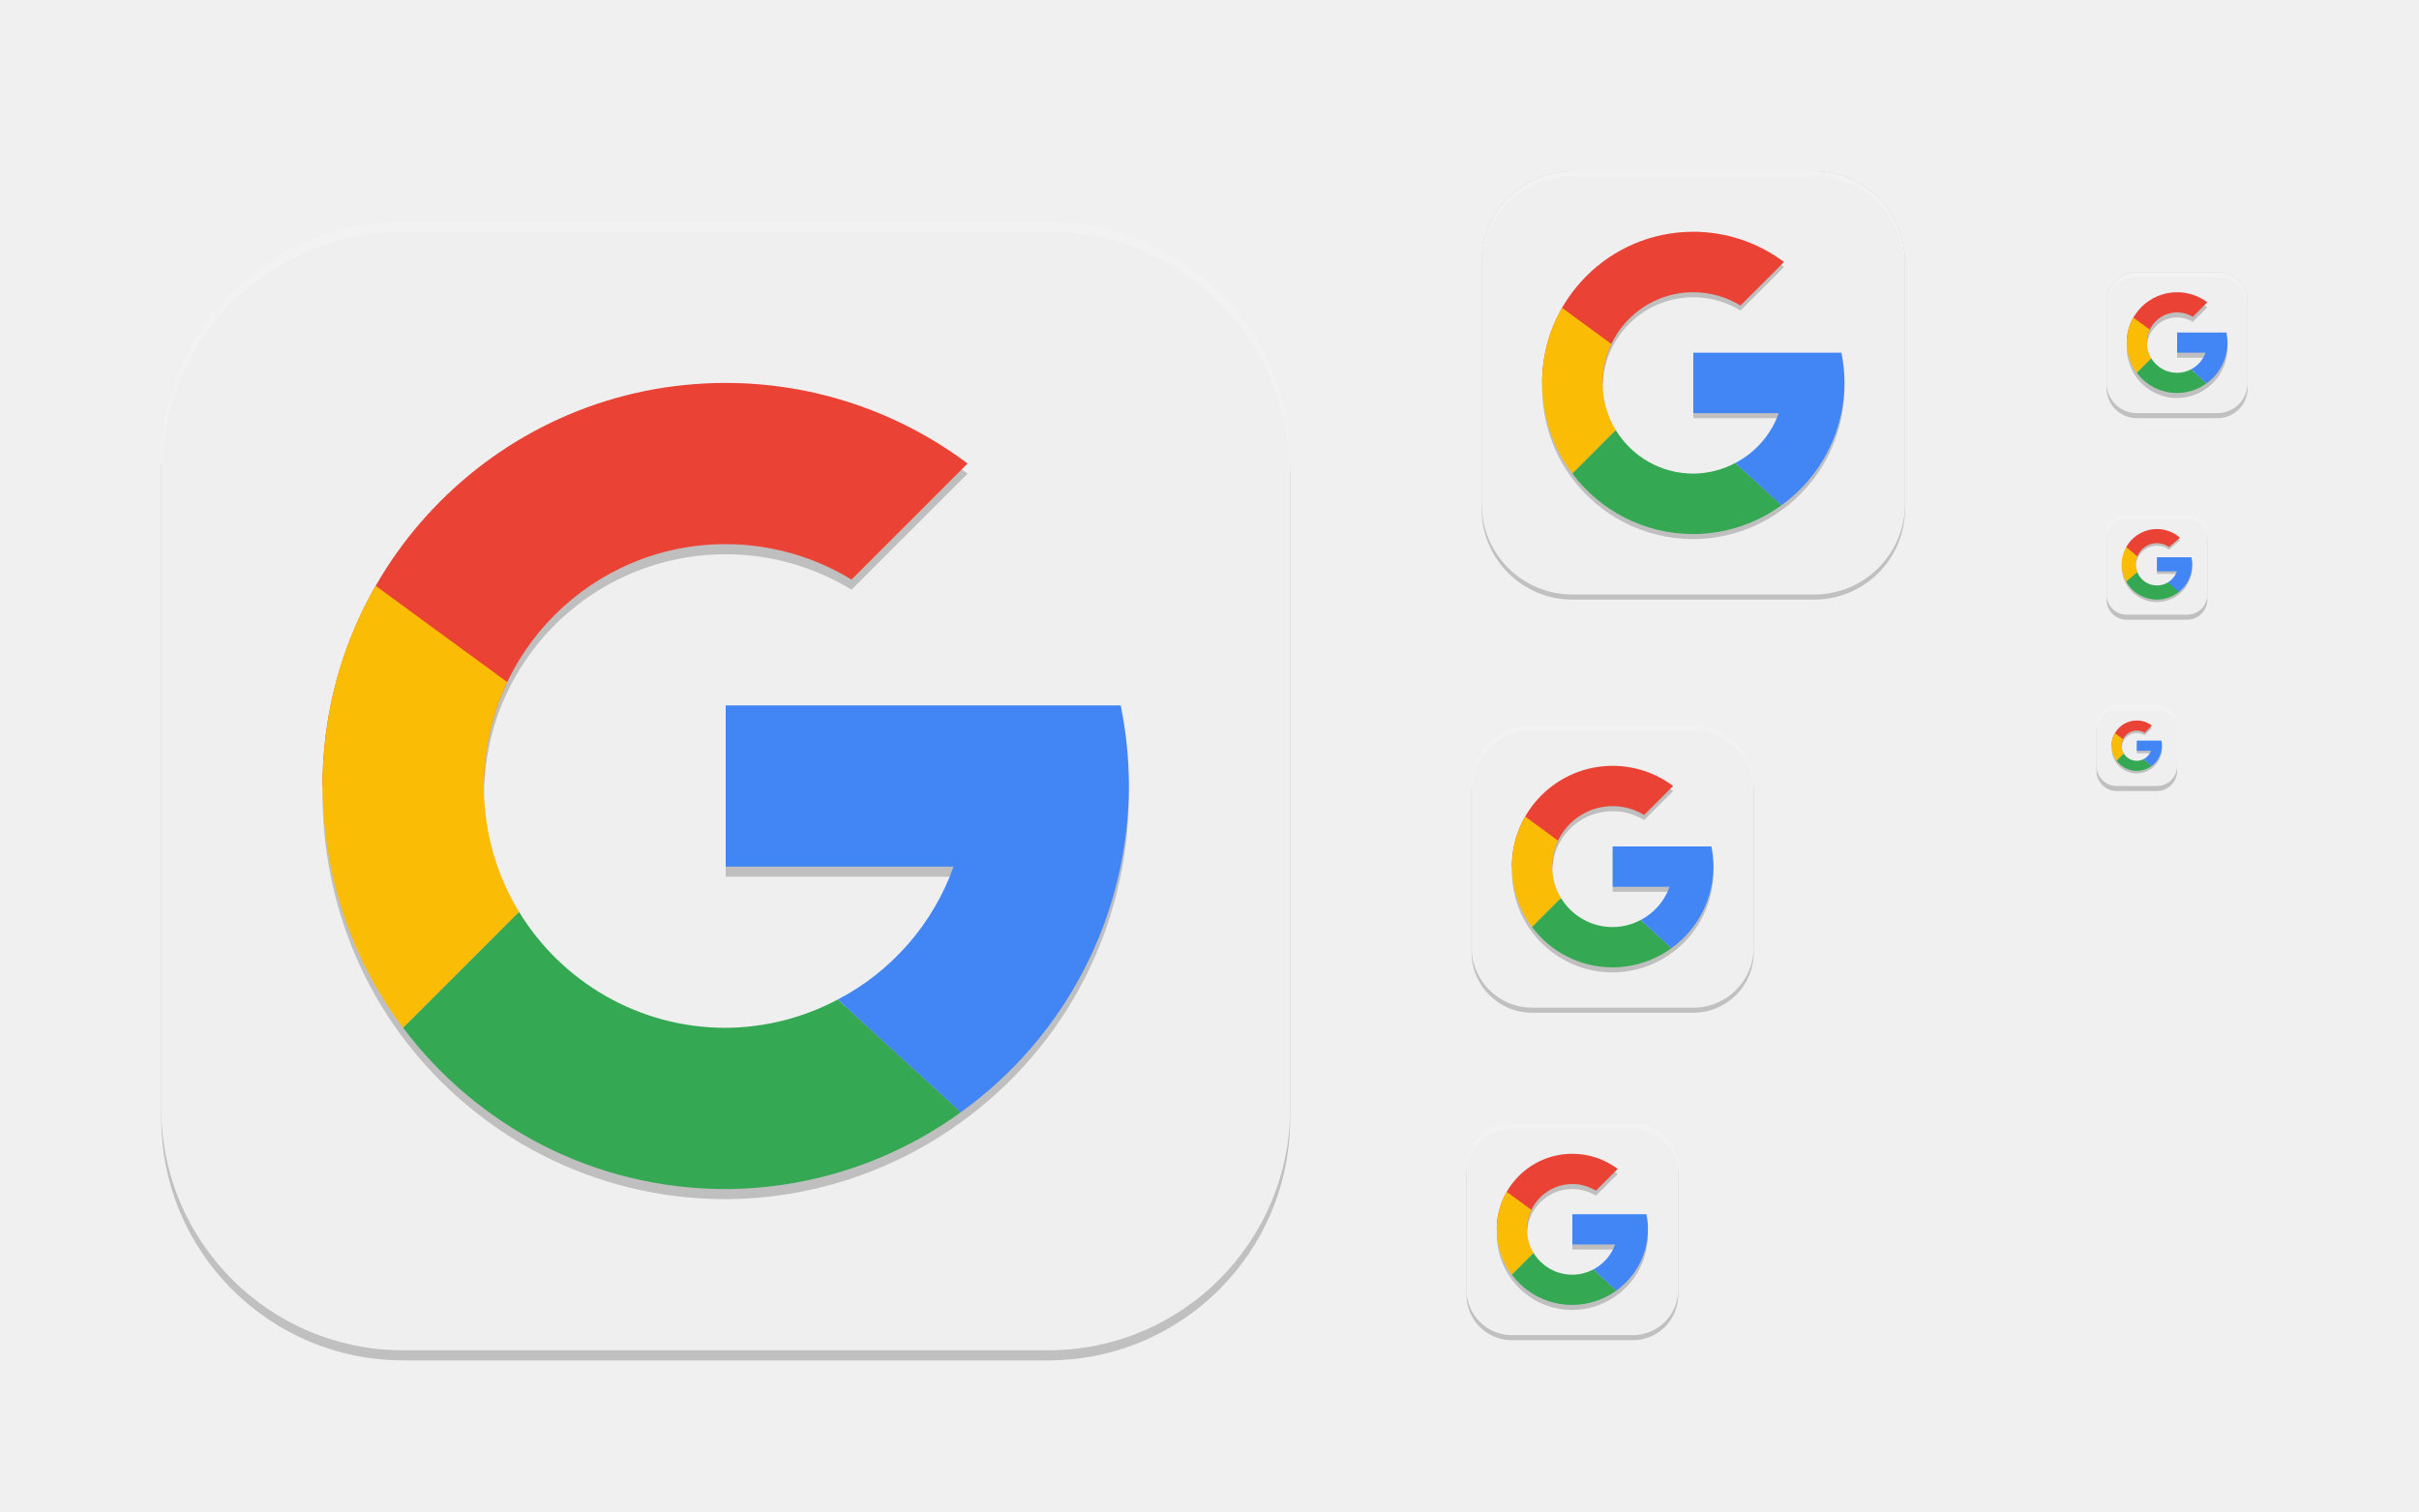
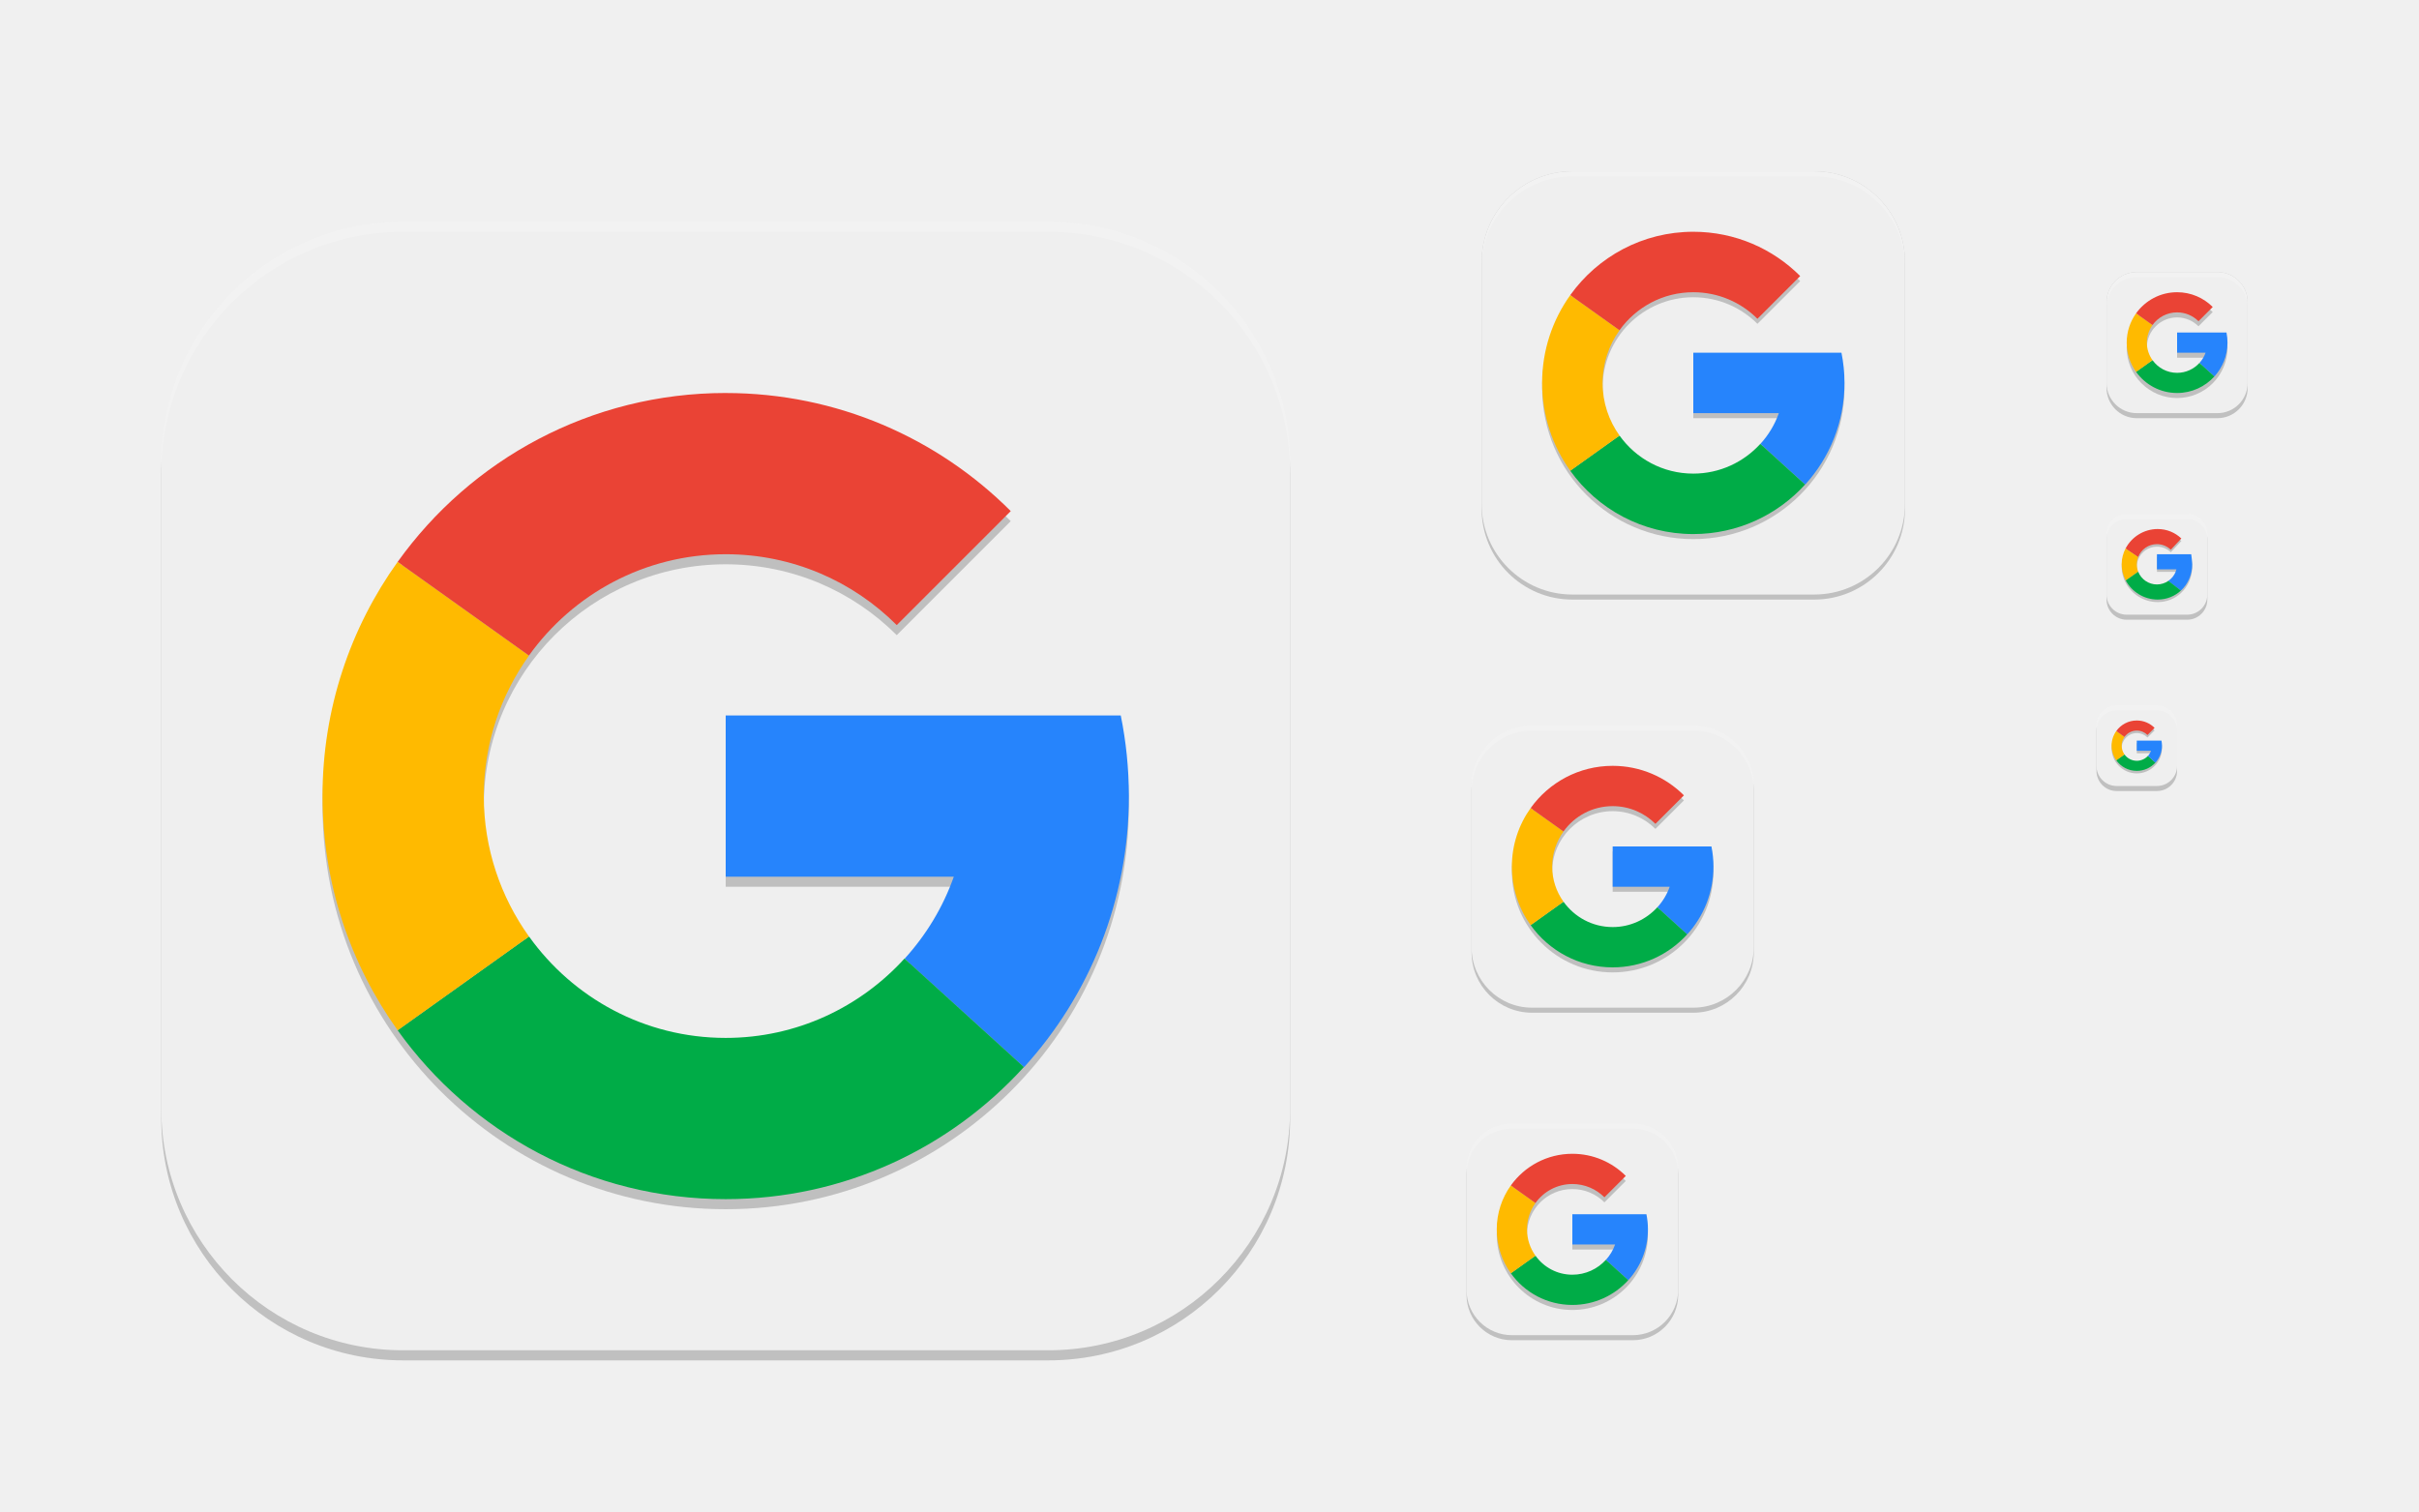
<svg xmlns="http://www.w3.org/2000/svg" width="480" height="300" viewBox="0 0 480 300" version="1.1" id="svg5">
  <defs id="defs2" />
  <g id="Baseplate" style="display:none">
    <text y="19.775" xml:space="preserve" x="15.007" style="font-style:normal;font-variant:normal;font-weight:normal;font-stretch:normal;line-height:0%;font-family:'DejaVu Sans';-inkscape-font-specification:'DejaVu Sans';display:inline;fill:#000000;fill-opacity:1;stroke:none;enable-background:new" id="context">
      <tspan style="font-style:normal;font-variant:normal;font-weight:normal;font-stretch:normal;font-size:18px;line-height:1.25;font-family:'DejaVu Sans';-inkscape-font-specification:'DejaVu Sans'" y="19.775" x="15.007" id="tspan3933">apps</tspan>
    </text>
    <text y="19.775" xml:space="preserve" x="122.488" style="font-style:normal;font-variant:normal;font-weight:bold;font-stretch:normal;line-height:0%;font-family:'DejaVu Sans';-inkscape-font-specification:'DejaVu Sans Bold';text-align:start;writing-mode:lr-tb;text-anchor:start;display:inline;fill:#000000;fill-opacity:1;stroke:none;enable-background:new" id="icon-name">
      <tspan style="font-style:normal;font-variant:normal;font-weight:bold;font-stretch:normal;font-size:18px;line-height:1.25;font-family:'DejaVu Sans';-inkscape-font-specification:'DejaVu Sans Bold'" y="19.775" x="122.488" id="tspan3937">web-google</tspan>
    </text>
    <rect style="fill:#ffffff" id="256x256" width="256" height="256" x="16" y="28" />
    <rect style="fill:#ffffff" id="96x96" width="96" height="96" x="288" y="28" />
    <rect style="fill:#ffffff" id="64x64" width="64" height="64" x="288" y="140" />
    <rect style="fill:#ffffff" id="48x48" width="48" height="48" x="288" y="220" />
    <rect style="fill:#ffffff" id="32x32" width="32" height="32" x="416" y="52" />
    <rect style="fill:#ffffff" id="24x24" width="24" height="24" x="416" y="100" />
    <rect style="fill:#ffffff" id="22x22" width="22" height="22" x="417" y="101" />
    <rect style="fill:#ffffff" id="16x16" width="16" height="16" x="416" y="140" />
  </g>
  <g id="Shadow">
    <rect style="opacity:0.2;fill:#000000" id="rect651" width="224" height="224" x="32" y="46" ry="48" />
    <rect style="opacity:0.2;fill:#000000" id="rect769" width="84" height="85" x="294" y="34" ry="18" />
    <rect style="opacity:0.2;fill:#000000;fill-opacity:1" id="rect1131" width="56" height="56" x="292" y="145" ry="12" />
    <rect style="opacity:0.2;fill:#000000;fill-opacity:1" id="rect1261" width="42" height="42" x="291" y="224" ry="9" />
    <rect style="opacity:0.2;fill:#000000;fill-opacity:1" id="rect1364" width="28" height="29" x="418" y="54" ry="6" />
    <rect style="opacity:0.2;fill:#000000;fill-opacity:1" id="rect1398" width="16" height="16" x="416" y="141" ry="4" />
    <rect style="opacity:0.2;fill:#000000;fill-opacity:1" id="rect1432" width="20" height="20" x="418" y="103" ry="4" />
  </g>
  <g id="Background">
    <rect style="fill:#efefef;fill-opacity:1" id="rect597" width="224" height="224" x="32" y="44" ry="48" />
    <rect style="opacity:1;fill:#efefef;fill-opacity:1" id="rect771" width="84" height="84" x="294" y="34" ry="18" />
    <rect style="opacity:1;fill:#efefef;fill-opacity:1" id="rect1133" width="56" height="56" x="292" y="144" ry="12" />
    <rect style="opacity:1;fill:#efefef;fill-opacity:1" id="rect1263" width="42" height="42" x="291" y="223" ry="9" />
    <rect style="opacity:1;fill:#efefef;fill-opacity:1" id="rect1366" width="28" height="28" x="418" y="54" ry="6" />
    <rect style="opacity:1;fill:#efefef;fill-opacity:1" id="rect1400" width="16" height="16" x="416" y="140" ry="4" />
    <rect style="opacity:1;fill:#efefef;fill-opacity:1" id="rect1434" width="20" height="20" x="418" y="102" ry="4" />
  </g>
  <g id="Symbols" transform="translate(4.72911,-34.00992)">
-     <g id="g877" transform="translate(411.2709,174.0099)">
-       <path id="path6313-9" style="fill:#000000;fill-opacity:1;stroke-width:0.625;stroke-linecap:round;stroke-linejoin:round;opacity:0.2" d="m 8,3.5 c -1.858,0 -3.478,1.014 -4.34,2.518 -0.012,0.02 -0.022,0.04 -0.033,0.061 -0.01,0.018 -0.021,0.036 -0.031,0.055 C 3.562,6.194 3.53,6.254 3.5,6.316 3.493,6.331 3.487,6.345 3.48,6.359 3.45,6.424 3.42,6.489 3.393,6.555 3.361,6.63 3.331,6.705 3.303,6.781 3.247,6.935 3.199,7.092 3.158,7.25 c -0.021,0.08 -0.04,0.161 -0.057,0.242 -0.013,0.065 -0.025,0.131 -0.035,0.197 -0.009,0.053 -0.016,0.106 -0.023,0.16 -0.014,0.107 -0.024,0.215 -0.031,0.324 -0.003,0.054 -0.006,0.108 -0.008,0.162 C 3.002,8.39 3,8.445 3,8.5 c 0.005,1.08 0.349,2.138 1,3 0.912,1.215 2.364,2 4,2 1.048,-0.004 2.068,-0.338 2.916,-0.953 C 12.22,11.611 12.995,10.105 13,8.5 13,8.164 12.966,7.829 12.898,7.5 H 11.453 10.826 8 v 2 h 2.826 c -0.254,0.71 -0.767,1.299 -1.436,1.648 C 8.962,11.376 8.485,11.497 8,11.5 6.916,11.5 5.965,10.924 5.438,10.062 5.15,9.594 5.002,9.05 5,8.5 c 5.556e-4,-0.055 0.002,-0.111 0.006,-0.166 0.003,-0.055 0.007,-0.111 0.014,-0.166 0.006,-0.055 0.014,-0.109 0.023,-0.164 0.009,-0.055 0.019,-0.11 0.031,-0.164 0.012,-0.054 0.026,-0.109 0.041,-0.162 0.014,-0.049 0.029,-0.096 0.045,-0.145 0.003,-0.008 0.005,-0.017 0.008,-0.025 0.011,-0.033 0.025,-0.065 0.037,-0.098 0.009,-0.024 0.019,-0.047 0.029,-0.07 0.018,-0.044 0.036,-0.086 0.057,-0.129 C 5.773,6.199 6.805,5.5 8,5.5 8.551,5.5 9.091,5.653 9.561,5.939 L 11,4.5 C 10.135,3.851 9.082,3.5 8,3.5 Z" />
-       <path id="path6313" style="opacity:1;fill:#ea4335;fill-opacity:1;stroke-width:0.625;stroke-linecap:round;stroke-linejoin:round" d="M 8,3 C 5.239,3 3,5.239 3,8 H 5 C 5,6.343 6.343,5 8,5 8.551,5 9.091,5.153 9.561,5.439 L 11,4 C 10.135,3.351 9.082,3 8,3 Z" />
-       <path id="path6574" style="opacity:1;fill:#fbbc05;fill-opacity:1;stroke-linecap:round;stroke-linejoin:round" d="M 3.66,5.517 C 3.22,6.275 3.004,7.124 3,8 3.005,9.08 3.349,10.138 4,11 L 5.438,9.562 C 5.15,9.094 5.002,8.55 5,8 5.004,7.558 5.098,7.109 5.291,6.712 Z" />
-       <path id="path6697" style="opacity:1;fill:#34a853;fill-opacity:1;stroke-linecap:round;stroke-linejoin:round" d="M 5.438,9.562 4,11 c 0.912,1.215 2.364,2 4,2 1.048,-0.004 2.068,-0.338 2.916,-0.953 L 9.391,10.648 C 8.962,10.876 8.485,10.997 8,11 6.916,11 5.965,10.424 5.438,9.562 Z" />
-       <path id="path6820" style="opacity:1;fill:#4285f4;fill-opacity:1;stroke-linecap:round;stroke-linejoin:round" d="m 8,7 v 2 h 2.826 c -0.254,0.71 -0.767,1.299 -1.436,1.648 l 1.525,1.398 C 12.22,11.111 12.995,9.605 13,8 13,7.664 12.966,7.329 12.898,7 h -1.445 -0.627 z" />
+     <g id="g4783">
+       <path d="m 419.271,177.51 c -2.761,0 -5,2.239 -5,5 0,2.761 2.239,5 5,5 2.761,0 5,-2.239 5,-5 0,-0.342 -0.035,-0.677 -0.101,-1 h -4.899 v 2 h 2.829 c -0.412,1.165 -1.523,2 -2.829,2 -1.657,0 -3,-1.343 -3,-3 0,-1.657 1.343,-3 3,-3 0.828,0 1.578,0.336 2.121,0.879 l 1.414,-1.414 c -0.905,-0.905 -2.154,-1.465 -3.535,-1.465 z" style="opacity:0.2;fill:#000000;fill-opacity:1;stroke-width:0.5" id="path5511" />
+       <path d="m 423.42,139.51 c -2.745,0 -5.188,1.581 -6.377,3.881 l 1.65,1.117 -1.656,-1.117 c -0.485,0.94 -0.766,1.999 -0.766,3.119 0,1.16 0.297,2.251 0.812,3.211 l 2.469,-1.738 c -0.186,-0.469 -0.281,-0.968 -0.281,-1.473 10e-4,-0.489 0.092,-0.973 0.268,-1.43 0.592,-1.547 2.076,-2.569 3.732,-2.57 1.024,0.002 2.008,0.396 2.75,1.102 l 2.092,-2.227 c -1.214,-1.16 -2.857,-1.875 -4.693,-1.875 z m -0.148,5 v 3 h 3.865 c -0.042,0.17 -0.096,0.337 -0.16,0.5 -0.073,0.179 -0.159,0.353 -0.258,0.52 -0.002,0.004 -0.004,0.008 -0.006,0.012 l -0.012,0.016 c -0.097,0.163 -0.205,0.319 -0.324,0.467 -0.122,0.151 -0.255,0.294 -0.398,0.426 -10e-4,0.001 -0.002,0.003 -0.004,0.004 l -0.008,0.006 c -0.135,0.124 -0.279,0.238 -0.43,0.342 -0.003,0.002 -0.005,0.004 -0.008,0.006 -0.665,0.457 -1.452,0.702 -2.258,0.703 -1.639,-6e-4 -3.112,-1.001 -3.717,-2.525 l -2.467,1.736 c 1.204,2.25 3.623,3.789 6.332,3.789 1.796,0 3.402,-0.674 4.611,-1.789 1.383,-1.28 2.24,-3.146 2.24,-5.211 -0.012,-0.654 -0.119,-1.331 -0.199,-2 h -0.816 z" style="opacity:0.2;fill:#000000" id="path2274" />
+       <path id="path2600" style="opacity:0.2;fill:#000000;fill-opacity:1" d="m 427.271,93.01 c -5.523,0 -10,4.477 -10,10 0,5.523 4.477,10 10,10 5.523,0 10,-4.477 10,-10 0,-0.685 -0.07,-1.354 -0.201,-2 h -9.799 v 4 h 5.658 c -0.824,2.33 -3.046,4 -5.658,4 -3.314,0 -6,-2.686 -6,-6 0,-3.314 2.686,-6 6,-6 1.657,0 3.156,0.672 4.242,1.758 l 2.828,-2.828 c -1.81,-1.81 -4.309,-2.93 -7.07,-2.93 z" />
+       <path d="m 307.271,264.01 c -8.284,0 -15,6.716 -15,15 0,8.284 6.716,15 15,15 8.284,0 15,-6.716 15,-15 0,-1.027 -0.105,-2.031 -0.302,-3 h -14.698 v 6 h 8.487 c -1.236,3.495 -4.569,6 -8.487,6 -4.971,0 -9,-4.029 -9,-9 0,-4.971 4.029,-9 9,-9 2.485,0 4.735,1.008 6.363,2.637 l 4.242,-4.242 c -2.714,-2.714 -6.463,-4.395 -10.605,-4.395 z" style="opacity:0.2;fill:#000000;fill-opacity:1;stroke-width:1.5" id="path5057" />
+       <path d="m 315.271,187.01 c -11.046,0 -20,8.954 -20,20 0,11.046 8.954,20 20,20 11.046,0 20,-8.954 20,-20 0,-1.37 -0.14,-2.708 -0.402,-4 h -19.598 v 8 h 11.316 c -1.648,4.66 -6.092,8 -11.316,8 -6.627,0 -12,-5.373 -12,-12 0,-6.627 5.373,-12 12,-12 3.314,0 6.313,1.344 8.484,3.516 l 5.656,-5.656 c -3.619,-3.619 -8.618,-5.859 -14.141,-5.859 z" style="opacity:0.2;fill:#000000;fill-opacity:1;stroke-width:2" id="path4917" />
+       <path d="m 331.271,81.01 c -16.568,0 -30,13.431 -30,30 0,16.568 13.432,30 30,30 16.568,0 30,-13.432 30,-30 0,-2.055 -0.21,-4.061 -0.604,-6 h -29.396 v 12 h 16.975 c -2.472,6.99 -9.138,12 -16.975,12 -9.941,0 -18,-8.059 -18,-18 0,-9.941 8.059,-18 18,-18 4.971,0 9.469,2.016 12.727,5.273 l 8.484,-8.484 c -5.429,-5.429 -12.927,-8.789 -21.211,-8.789 z" style="opacity:0.2;fill:#000000;fill-opacity:1;stroke-width:3" id="path5085" />
+       <path d="m 139.271,114.01 c -44.183,0 -80,35.817 -80,80 0,44.183 35.817,80 80,80 44.183,0 80,-35.817 80,-80 0,-5.479 -0.56,-10.83 -1.609,-16 h -78.391 v 32 h 45.266 c -6.591,18.641 -24.368,32 -45.266,32 -26.51,0 -48,-21.49 -48,-48 0,-26.51 21.49,-48 48,-48 13.255,0 25.251,5.376 33.938,14.062 l 22.625,-22.625 C 181.356,122.97 161.362,114.01 139.271,114.01 Z" style="opacity:0.2;fill:#000000;fill-opacity:1;stroke-width:8" id="path5365" />
    </g>
-     <g id="g342">
-       <path id="path24487-2" style="opacity:0.2;fill:#000000;fill-opacity:1;stroke-width:0.7;stroke-linejoin:round" d="m 423.271,139.51 c -2.525,0.007 -4.849,1.374 -6.084,3.576 l 0.002,0.004 -0.006,-0.004 c -0.593,1.044 -0.907,2.223 -0.912,3.424 10e-4,1.203 0.313,2.384 0.904,3.432 l -0.002,0.002 c 1.24,2.203 3.57,3.565 6.098,3.566 1.588,-8.4e-4 3.129,-0.541 4.369,-1.533 h 0.004 c 1.661,-1.328 2.627,-3.34 2.627,-5.467 -2.5e-4,-0.47 -0.048,-0.94 -0.143,-1.4 h -0.67 -2.238 -3.949 v 2.801 h 3.959 c -0.32,0.903 -0.944,1.684 -1.789,2.193 -0.655,0.396 -1.405,0.607 -2.17,0.607 -1.656,-8.2e-4 -3.15,-0.975 -3.826,-2.475 -0.053,-0.209 -0.371,-1.274 -0.373,-1.727 0.005,-0.533 0.11,-1.061 0.312,-1.555 l -0.004,-0.002 c 2.2e-4,-5.5e-4 -2.3e-4,-0.001 0,-0.002 0.636,-1.592 2.176,-2.637 3.891,-2.641 0.859,0.006 1.697,0.275 2.398,0.771 l 2.182,-1.846 c -1.269,-1.107 -2.896,-1.721 -4.58,-1.727 z" />
-       <path id="path24487" style="fill:#ea4335;fill-opacity:1;stroke-width:0.7;stroke-linejoin:round" d="m 423.271,139.01 c -2.525,0.007 -4.85,1.374 -6.085,3.577 l 0.649,1.738 1.545,0.128 c 0.636,-1.593 2.176,-2.639 3.891,-2.643 0.859,0.006 1.696,0.275 2.398,0.771 l 2.181,-1.846 c -1.269,-1.107 -2.895,-1.72 -4.579,-1.725 z" />
-       <path id="rect25425" style="fill:#fbbc05;fill-opacity:1;stroke-width:0.7;stroke-linejoin:round" d="m 417.183,142.585 c -0.593,1.044 -0.907,2.224 -0.912,3.425 10e-4,1.203 0.313,2.384 0.904,3.432 l 1.58,-0.226 0.62,-1.643 c 0.29,0.819 -0.301,-0.948 -0.304,-1.563 0.005,-0.533 0.111,-1.061 0.313,-1.554 z" />
-       <path id="rect35766" style="fill:#4285f4;fill-opacity:1;stroke-width:0.7;stroke-linejoin:round" d="m 423.271,144.61 v 2.8 h 3.958 c -0.32,0.903 -0.943,1.685 -1.788,2.194 l 0.277,1.74 1.926,0.132 c 1.661,-1.328 2.628,-3.339 2.628,-5.466 -2.5e-4,-0.47 -0.048,-0.939 -0.142,-1.4 h -0.67 -2.239 z" />
-       <path id="rect24779-7" style="fill:#34a853;fill-opacity:1;stroke-width:0.7;stroke-linejoin:round" d="m 419.374,147.573 -2.201,1.87 c 1.24,2.203 3.57,3.566 6.098,3.567 1.589,-8.4e-4 3.13,-0.542 4.371,-1.535 l -2.201,-1.87 c -0.655,0.396 -1.405,0.605 -2.17,0.606 -1.716,-8.4e-4 -3.258,-1.045 -3.896,-2.637 z" />
-     </g>
-     <g id="g530" transform="translate(-10.32591,-1.416872)">
-       <path d="m 437.597,94.427 c -3.815,0 -7.13,2.137 -8.816,5.278 -0.459,0.845 -0.782,1.743 -0.973,2.674 -0.006,0.027 -0.011,0.055 -0.017,0.082 -0.005,0.024 -0.009,0.048 -0.014,0.072 -0.107,0.56 -0.168,1.136 -0.178,1.725 -10e-4,0.056 -0.002,0.112 -0.002,0.168 0.01,2.159 0.699,4.277 2,6 1.824,2.43 4.728,4 8,4 2.096,-0.009 4.136,-0.675 5.832,-1.906 2.608,-1.872 4.158,-4.883 4.168,-8.094 -3.8e-4,-0.672 -0.068,-1.342 -0.203,-2 h -2.891 -1.254 -5.652 v 4 h 5.652 c -0.508,1.421 -1.534,2.598 -2.871,3.297 -0.857,0.456 -1.811,0.697 -2.781,0.703 -2.168,0 -4.071,-1.151 -5.125,-2.875 -0.575,-0.937 -0.87,-2.026 -0.875,-3.125 0.008,-0.773 0.153,-1.557 0.447,-2.274 0.042,-0.102 0.087,-0.203 0.135,-0.303 l -10e-4,-5e-4 c 0.964,-2.024 3.028,-3.422 5.419,-3.422 1.101,10e-4 2.181,0.305 3.121,0.879 l 2.879,-2.879 c -1.731,-1.298 -3.836,-2 -6,-2 z" style="opacity:0.2;fill:#000000;fill-opacity:1;stroke-width:0.312;stroke-linecap:round;stroke-linejoin:round" id="path1386" />
-       <path id="path6313-3" style="fill:#ea4335;fill-opacity:1;stroke-width:1.25;stroke-linecap:round;stroke-linejoin:round" d="m 437.597,93.427 c -5.523,0 -10,4.477 -10,10 h 4 c 0,-3.314 2.686,-6 6,-6 1.101,9.75e-4 2.181,0.305 3.121,0.879 l 2.879,-2.879 c -1.731,-1.298 -3.836,-2 -6,-2 z" />
-       <path id="path6574-6" style="fill:#fbbc05;fill-opacity:1;stroke-width:2;stroke-linecap:round;stroke-linejoin:round" d="m 428.916,98.462 c -0.881,1.514 -1.312,3.214 -1.32,4.965 0.01,2.159 0.699,4.277 2,6 l 2.875,-2.875 c -0.575,-0.937 -0.87,-2.026 -0.875,-3.125 0.009,-0.884 0.197,-1.781 0.582,-2.577 z" />
-       <path id="path6697-7" style="fill:#34a853;fill-opacity:1;stroke-width:2;stroke-linecap:round;stroke-linejoin:round" d="m 432.472,106.552 -2.875,2.875 c 1.824,2.43 4.728,4 8,4 2.096,-0.009 4.136,-0.675 5.832,-1.906 l -3.051,-2.797 c -0.857,0.456 -1.811,0.697 -2.781,0.703 -2.168,0 -4.071,-1.151 -5.125,-2.875 z" />
-       <path id="path6820-5" style="fill:#4285f4;fill-opacity:1;stroke-width:2;stroke-linecap:round;stroke-linejoin:round" d="m 437.597,101.427 v 4 h 5.652 c -0.508,1.421 -1.534,2.598 -2.871,3.297 l 3.051,2.797 c 2.608,-1.872 4.158,-4.883 4.168,-8.094 -3.5e-4,-0.672 -0.068,-1.342 -0.203,-2 h -2.891 -1.254 z" />
-     </g>
-     <g id="g1628">
-       <path id="path6313-7-2" style="fill:#000000;fill-opacity:1;stroke-width:1.875;stroke-linecap:round;stroke-linejoin:round;opacity:0.2" d="m 307.271,264.01 c -5.573,0 -10.433,3.041 -13.02,7.553 -0.015,0.027 -0.03,0.053 -0.045,0.08 -0.053,0.094 -0.107,0.188 -0.158,0.283 -0.104,0.192 -0.204,0.385 -0.299,0.58 -0.527,1.084 -0.91,2.223 -1.154,3.395 -0.01,0.05 -0.021,0.099 -0.031,0.148 -0.037,0.187 -0.072,0.374 -0.102,0.562 -0.019,0.118 -0.033,0.237 -0.049,0.355 -0.01,0.074 -0.02,0.148 -0.029,0.223 -0.014,0.117 -0.028,0.234 -0.039,0.352 -0.005,0.049 -0.007,0.099 -0.012,0.148 -0.012,0.141 -0.025,0.282 -0.033,0.424 -0.006,0.095 -0.01,0.19 -0.014,0.285 -0.009,0.203 -0.015,0.407 -0.016,0.611 0.015,3.239 1.048,6.415 3,9 2.737,3.644 7.092,6 12,6 3.144,-0.013 6.204,-1.013 8.748,-2.859 3.912,-2.809 6.238,-7.325 6.252,-12.141 -5.4e-4,-1.008 -0.103,-2.013 -0.305,-3 h -4.336 -1.881 -8.479 v 6 h 8.479 c -0.763,2.131 -2.3,3.897 -4.307,4.945 -1.285,0.684 -2.716,1.046 -4.172,1.055 -3.253,0 -6.106,-1.727 -7.688,-4.312 -0.863,-1.405 -1.305,-3.038 -1.312,-4.688 0.008,-0.829 0.121,-1.665 0.346,-2.467 0.04,-0.141 0.084,-0.283 0.131,-0.422 0.011,-0.034 0.023,-0.068 0.035,-0.102 0.042,-0.119 0.086,-0.237 0.133,-0.354 0.012,-0.029 0.021,-0.059 0.033,-0.088 0.061,-0.147 0.126,-0.291 0.195,-0.434 l -0.002,-0.002 c 1.446,-3.035 4.543,-5.133 8.129,-5.133 1.652,10e-4 3.272,0.458 4.682,1.318 l 4.318,-4.318 c -2.596,-1.947 -5.754,-3 -9,-3 z" />
-       <path id="path6313-7" style="fill:#ea4335;fill-opacity:1;stroke-width:1.875;stroke-linecap:round;stroke-linejoin:round" d="m 307.271,263.01 c -8.284,0 -15,6.716 -15,15 h 6 c 0,-4.971 4.029,-9 9,-9 1.652,10e-4 3.272,0.458 4.682,1.318 l 4.318,-4.318 c -2.596,-1.947 -5.754,-3 -9,-3 z" />
-       <path id="path6574-9" style="fill:#fbbc05;fill-opacity:1;stroke-width:3;stroke-linecap:round;stroke-linejoin:round" d="m 294.25,270.562 c -1.321,2.271 -1.968,4.82 -1.98,7.448 0.015,3.239 1.048,6.415 3,9 l 4.312,-4.312 c -0.863,-1.405 -1.305,-3.038 -1.312,-4.688 0.013,-1.326 0.295,-2.672 0.872,-3.865 z" />
-       <path id="path6697-2" style="fill:#34a853;fill-opacity:1;stroke-width:3;stroke-linecap:round;stroke-linejoin:round" d="m 299.583,282.697 -4.312,4.312 c 2.737,3.644 7.092,6 12,6 3.144,-0.013 6.204,-1.013 8.748,-2.859 l -4.576,-4.195 c -1.285,0.684 -2.716,1.046 -4.172,1.055 -3.253,0 -6.106,-1.727 -7.688,-4.312 z" />
-       <path id="path6820-0" style="fill:#4285f4;fill-opacity:1;stroke-width:3;stroke-linecap:round;stroke-linejoin:round" d="m 307.271,275.01 v 6 h 8.479 c -0.763,2.131 -2.3,3.897 -4.307,4.945 l 4.576,4.195 c 3.912,-2.809 6.238,-7.325 6.252,-12.141 -5.4e-4,-1.008 -0.103,-2.013 -0.305,-3 h -4.336 -1.881 z" />
-     </g>
-     <g id="g591">
-       <path d="m 315.271,187.01 c -7.63,0 -14.261,4.273 -17.633,10.556 -0.918,1.689 -1.564,3.487 -1.947,5.348 -0.011,0.055 -0.022,0.11 -0.033,0.165 -0.01,0.048 -0.019,0.096 -0.028,0.145 -0.215,1.12 -0.336,2.272 -0.355,3.45 -0.002,0.112 -0.003,0.225 -0.004,0.337 0.02,4.319 1.398,8.554 4,12 3.649,4.859 9.456,8 16,8 4.191,-0.018 8.272,-1.351 11.664,-3.812 5.216,-3.745 8.317,-9.766 8.336,-16.188 -7.5e-4,-1.344 -0.137,-2.684 -0.406,-4 h -5.781 -2.508 -11.305 v 8 h 11.305 c -1.017,2.842 -3.067,5.196 -5.742,6.594 -1.713,0.912 -3.622,1.394 -5.562,1.406 -4.337,0 -8.142,-2.303 -10.25,-5.75 -1.15,-1.874 -1.74,-4.051 -1.75,-6.25 0.016,-1.547 0.305,-3.114 0.893,-4.548 0.084,-0.205 0.174,-0.407 0.27,-0.606 l -0.002,-0.001 c 1.929,-4.047 6.057,-6.845 10.839,-6.845 2.203,0.002 4.362,0.61 6.242,1.758 l 5.758,-5.758 c -3.462,-2.596 -7.673,-4 -12,-4 z" style="opacity:0.2;fill:#000000;fill-opacity:1;stroke-width:0.625;stroke-linecap:round;stroke-linejoin:round" id="path1358" />
-       <path id="path6313-3-5" style="fill:#ea4335;fill-opacity:1;stroke-width:2.5;stroke-linecap:round;stroke-linejoin:round" d="m 315.271,186.01 c -11.046,0 -20,8.954 -20,20 h 8 c 0,-6.627 5.373,-12 12,-12 2.203,0.002 4.362,0.61 6.242,1.758 l 5.758,-5.758 c -3.462,-2.596 -7.673,-4 -12,-4 z" />
-       <path id="path6574-6-6" style="fill:#fbbc05;fill-opacity:1;stroke-width:4;stroke-linecap:round;stroke-linejoin:round" d="m 297.91,196.08 c -1.761,3.028 -2.624,6.427 -2.639,9.93 0.02,4.319 1.398,8.554 4,12 l 5.75,-5.75 c -1.15,-1.874 -1.74,-4.051 -1.75,-6.25 0.018,-1.768 0.394,-3.562 1.163,-5.154 z" />
-       <path id="path6697-7-2" style="fill:#34a853;fill-opacity:1;stroke-width:4;stroke-linecap:round;stroke-linejoin:round" d="m 305.021,212.26 -5.75,5.75 c 3.649,4.859 9.456,8 16,8 4.191,-0.018 8.272,-1.351 11.664,-3.812 l -6.102,-5.594 c -1.713,0.912 -3.622,1.394 -5.562,1.406 -4.337,0 -8.142,-2.303 -10.25,-5.75 z" />
-       <path id="path6820-5-9" style="fill:#4285f4;fill-opacity:1;stroke-width:4;stroke-linecap:round;stroke-linejoin:round" d="m 315.271,202.01 v 8 h 11.305 c -1.017,2.842 -3.067,5.196 -5.742,6.594 l 6.102,5.594 c 5.216,-3.745 8.317,-9.766 8.336,-16.188 -7e-4,-1.344 -0.137,-2.684 -0.406,-4 h -5.781 -2.508 z" />
-     </g>
-     <g id="g1628-7" transform="matrix(1.999995,0,0,1.999995,-283.2695,-446.0087)">
-       <path id="path6313-7-2-3" style="opacity:0.2;fill:#000000;fill-opacity:1;stroke-width:1.875;stroke-linecap:round;stroke-linejoin:round" d="m 307.271,263.51 c -5.573,0 -10.433,3.041 -13.02,7.553 -0.015,0.027 -0.03,0.053 -0.045,0.08 -0.053,0.094 -0.107,0.188 -0.158,0.283 -0.104,0.192 -0.204,0.385 -0.299,0.58 -0.527,1.084 -0.91,2.223 -1.154,3.395 -0.01,0.05 -0.021,0.099 -0.031,0.148 -0.037,0.187 -0.072,0.374 -0.102,0.562 -0.019,0.118 -0.033,0.237 -0.049,0.355 -0.01,0.074 -0.02,0.148 -0.029,0.223 -0.014,0.117 -0.028,0.234 -0.039,0.352 -0.005,0.049 -0.007,0.099 -0.012,0.148 -0.012,0.141 -0.025,0.282 -0.033,0.424 -0.006,0.095 -0.01,0.19 -0.014,0.285 -0.009,0.203 -0.015,0.407 -0.016,0.611 0.015,3.239 1.048,6.415 3,9 2.737,3.644 7.092,6 12,6 3.144,-0.013 6.204,-1.013 8.748,-2.859 3.912,-2.809 6.238,-7.325 6.252,-12.141 -5.4e-4,-1.008 -0.103,-2.013 -0.305,-3 h -4.336 -1.881 -8.479 v 6 h 8.479 c -0.763,2.131 -2.3,3.897 -4.307,4.945 -1.285,0.684 -2.716,1.046 -4.172,1.055 -3.253,0 -6.106,-1.727 -7.688,-4.312 -0.863,-1.405 -1.305,-3.038 -1.312,-4.688 0.008,-0.829 0.121,-1.665 0.346,-2.467 0.04,-0.141 0.084,-0.283 0.131,-0.422 0.011,-0.034 0.023,-0.068 0.035,-0.102 0.042,-0.119 0.086,-0.237 0.133,-0.354 0.012,-0.029 0.021,-0.059 0.033,-0.088 0.061,-0.147 0.126,-0.291 0.195,-0.434 l -0.002,-0.002 c 1.446,-3.035 4.543,-5.133 8.129,-5.133 1.652,10e-4 3.272,0.458 4.682,1.318 l 4.318,-4.318 c -2.596,-1.947 -5.754,-3 -9,-3 z" />
-       <path id="path6313-7-6" style="fill:#ea4335;fill-opacity:1;stroke-width:1.875;stroke-linecap:round;stroke-linejoin:round" d="m 307.271,263.01 c -8.284,0 -15,6.716 -15,15 h 6 c 0,-4.971 4.029,-9 9,-9 1.652,10e-4 3.272,0.458 4.682,1.318 l 4.318,-4.318 c -2.596,-1.947 -5.754,-3 -9,-3 z" />
-       <path id="path6574-9-1" style="fill:#fbbc05;fill-opacity:1;stroke-width:3;stroke-linecap:round;stroke-linejoin:round" d="m 294.25,270.562 c -1.321,2.271 -1.968,4.82 -1.98,7.448 0.015,3.239 1.048,6.415 3,9 l 4.312,-4.312 c -0.863,-1.405 -1.305,-3.038 -1.312,-4.688 0.013,-1.326 0.295,-2.672 0.872,-3.865 z" />
-       <path id="path6697-2-2" style="fill:#34a853;fill-opacity:1;stroke-width:3;stroke-linecap:round;stroke-linejoin:round" d="m 299.583,282.697 -4.312,4.312 c 2.737,3.644 7.092,6 12,6 3.144,-0.013 6.204,-1.013 8.748,-2.859 l -4.576,-4.195 c -1.285,0.684 -2.716,1.046 -4.172,1.055 -3.253,0 -6.106,-1.727 -7.688,-4.312 z" />
-       <path id="path6820-0-9" style="fill:#4285f4;fill-opacity:1;stroke-width:3;stroke-linecap:round;stroke-linejoin:round" d="m 307.271,275.01 v 6 h 8.479 c -0.763,2.131 -2.3,3.897 -4.307,4.945 l 4.576,4.195 c 3.912,-2.809 6.238,-7.325 6.252,-12.141 -5.4e-4,-1.008 -0.103,-2.013 -0.305,-3 h -4.336 -1.881 z" />
-     </g>
-     <g id="g652" transform="matrix(4,0,0,4,-1121.813,-634.0298)">
-       <path id="path6313-3-5-2-3" style="opacity:0.2;fill:#000000;fill-opacity:1;stroke-width:2.5;stroke-linecap:round;stroke-linejoin:round" d="m 315.271,186.51 c -7.63,0 -14.261,4.273 -17.633,10.556 -0.918,1.689 -1.564,3.487 -1.947,5.348 -0.011,0.055 -0.022,0.11 -0.033,0.165 -0.009,0.048 -0.019,0.096 -0.028,0.145 -0.215,1.12 -0.336,2.272 -0.355,3.45 -0.002,0.112 -0.003,0.225 -0.004,0.337 0.02,4.319 1.398,8.554 4,12 3.649,4.859 9.456,8 16,8 4.191,-0.018 8.272,-1.351 11.664,-3.812 5.216,-3.745 8.317,-9.766 8.336,-16.188 -7.5e-4,-1.344 -0.137,-2.684 -0.406,-4 h -5.781 -2.508 -11.305 v 8 h 11.305 c -1.017,2.842 -3.067,5.196 -5.742,6.594 -1.713,0.912 -3.622,1.394 -5.562,1.406 -4.337,0 -8.142,-2.303 -10.25,-5.75 -1.15,-1.874 -1.74,-4.051 -1.75,-6.25 0.016,-1.547 0.305,-3.114 0.893,-4.548 0.084,-0.205 0.174,-0.407 0.27,-0.606 l -0.002,-0.001 c 1.929,-4.047 6.057,-6.845 10.839,-6.845 2.203,0.002 4.362,0.61 6.242,1.758 l 5.758,-5.758 c -3.462,-2.596 -7.673,-4 -12,-4 z" />
-       <path id="path6313-3-5-2" style="fill:#ea4335;fill-opacity:1;stroke-width:2.5;stroke-linecap:round;stroke-linejoin:round" d="m 315.271,186.01 c -11.046,0 -20,8.954 -20,20 h 8 c 0,-6.627 5.373,-12 12,-12 2.203,0.002 4.362,0.61 6.242,1.758 l 5.758,-5.758 c -3.462,-2.596 -7.673,-4 -12,-4 z" />
-       <path id="path6574-6-6-7" style="fill:#fbbc05;fill-opacity:1;stroke-width:4;stroke-linecap:round;stroke-linejoin:round" d="m 297.91,196.08 c -1.761,3.028 -2.624,6.427 -2.639,9.93 0.02,4.319 1.398,8.554 4,12 l 5.75,-5.75 c -1.15,-1.874 -1.74,-4.051 -1.75,-6.25 0.018,-1.768 0.394,-3.562 1.163,-5.154 z" />
-       <path id="path6697-7-2-0" style="fill:#34a853;fill-opacity:1;stroke-width:4;stroke-linecap:round;stroke-linejoin:round" d="m 305.021,212.26 -5.75,5.75 c 3.649,4.859 9.456,8 16,8 4.191,-0.018 8.272,-1.351 11.664,-3.812 l -6.102,-5.594 c -1.713,0.912 -3.622,1.394 -5.562,1.406 -4.337,0 -8.142,-2.303 -10.25,-5.75 z" />
-       <path id="path6820-5-9-9" style="fill:#4285f4;fill-opacity:1;stroke-width:4;stroke-linecap:round;stroke-linejoin:round" d="m 315.271,202.01 v 8 h 11.305 c -1.017,2.842 -3.067,5.196 -5.742,6.594 l 6.102,5.594 c 5.216,-3.745 8.317,-9.766 8.336,-16.188 -7e-4,-1.344 -0.137,-2.684 -0.406,-4 h -5.781 -2.508 z" />
+     <g id="g5571">
+       <g id="g5501">
+         <path d="m 416.831,183.752 -1.629,1.163 c 0.907,1.268 2.391,2.095 4.068,2.095 1.467,0 2.784,-0.633 3.698,-1.639 l -1.48,-1.346 c -0.549,0.603 -1.338,0.984 -2.218,0.984 -1.007,0 -1.895,-0.497 -2.438,-1.258 z" style="fill:#00ac47;fill-opacity:1;stroke-width:0.5" id="path5477" />
+         <path d="m 419.271,181.01 v 2 h 2.829 c -0.135,0.381 -0.344,0.725 -0.61,1.018 l 1.481,1.346 c 0.808,-0.888 1.3,-2.068 1.3,-3.363 0,-0.342 -0.035,-0.677 -0.101,-1 z" style="fill:#2684fc;fill-opacity:1;stroke-width:0.5" id="path5393" />
+         <path d="m 415.203,179.105 c -0.586,0.819 -0.932,1.821 -0.932,2.905 0,1.084 0.346,2.086 0.932,2.905 l 1.629,-1.163 c -0.352,-0.491 -0.561,-1.092 -0.561,-1.742 0,-0.65 0.209,-1.251 0.561,-1.742 z" style="fill:#ffba00;fill-opacity:1;stroke-width:0.5" id="path5449" />
+         <path d="m 419.271,177.01 c -1.678,0 -3.161,0.827 -4.068,2.095 l 1.628,1.162 c 0.544,-0.761 1.434,-1.257 2.44,-1.257 0.828,0 1.578,0.336 2.121,0.879 l 1.414,-1.414 c -0.905,-0.905 -2.154,-1.465 -3.535,-1.465 z" style="fill:#ea4335;fill-opacity:1;stroke-width:0.5" id="path5421" />
+       </g>
+       <g id="g713">
+         <path d="m 423.271,144.01 v 3 h 3.865 c -0.042,0.17 -0.096,0.337 -0.16,0.5 -0.073,0.179 -0.159,0.353 -0.258,0.52 -0.002,0.004 -0.004,0.008 -0.006,0.012 l -0.012,0.016 c -0.097,0.163 -0.205,0.319 -0.324,0.467 -0.122,0.151 -0.255,0.294 -0.398,0.426 -10e-4,0.001 -0.002,0.003 -0.004,0.004 l -0.008,0.006 c -0.138,0.126 -0.284,0.242 -0.438,0.348 -0.006,0.004 -0.011,0.01 -0.018,0.014 l 2.52,1.9 c 1.383,-1.28 2.24,-3.146 2.24,-5.211 -0.012,-0.654 -0.119,-1.331 -0.199,-2 h -0.816 z" style="fill:#2684fc;fill-opacity:1" id="path444" />
+         <path d="m 423.419,139.01 c -2.745,0 -5.189,1.58 -6.378,3.88 l 2.498,1.69 c 0.592,-1.547 2.076,-2.569 3.731,-2.57 1.024,0.002 2.008,0.396 2.75,1.102 l 2.092,-2.227 c -1.214,-1.16 -2.857,-1.875 -4.693,-1.875 z" style="fill:#ea4335;fill-opacity:1" id="path416" />
+         <path d="m 417.037,142.89 c -0.485,0.94 -0.766,2 -0.766,3.12 0,1.16 0.296,2.25 0.812,3.21 l 2.47,-1.738 c -0.186,-0.468 -0.281,-0.968 -0.281,-1.472 10e-4,-0.489 0.092,-0.974 0.269,-1.43 l -0.829,-0.561 z" style="fill:#ffba00;fill-opacity:1" id="path388" />
+         <path d="m 419.554,147.485 -2.467,1.735 c 1.204,2.25 3.623,3.79 6.332,3.79 1.796,0 3.402,-0.675 4.611,-1.79 l -2.494,-1.919 c -0.666,0.46 -1.456,0.707 -2.266,0.709 -1.639,-6e-4 -3.112,-1.001 -3.717,-2.525 z" style="fill:#00ac47;fill-opacity:1" id="path360" />
+       </g>
+       <g id="g4901">
+         <path id="path4060" style="opacity:1;fill:#2684fc;fill-opacity:1" d="m 427.271,100.01 v 4 h 5.658 c -0.269,0.761 -0.688,1.45 -1.221,2.035 l 2.963,2.691 c 1.615,-1.776 2.6,-4.137 2.6,-6.727 0,-0.685 -0.07,-1.354 -0.201,-2 z" />
+         <path id="path3993" style="opacity:1;fill:#00ac47;fill-opacity:1" d="m 422.392,105.494 -3.258,2.326 c 1.814,2.535 4.782,4.189 8.137,4.189 2.933,0 5.567,-1.266 7.396,-3.277 l -2.961,-2.691 c -1.097,1.207 -2.676,1.969 -4.436,1.969 -2.013,0 -3.789,-0.994 -4.877,-2.516 z" />
+         <path id="path4229" style="opacity:1;fill:#ffba00;fill-opacity:1" d="m 419.134,96.199 c -1.172,1.638 -1.863,3.643 -1.863,5.811 0,2.168 0.691,4.173 1.863,5.811 l 3.258,-2.326 c -0.703,-0.983 -1.121,-2.184 -1.121,-3.484 0,-1.3 0.418,-2.502 1.121,-3.484 z" />
+         <path id="path4026" style="opacity:1;fill:#ea4335;fill-opacity:1" d="m 427.271,92.01 c -3.355,0 -6.323,1.654 -8.137,4.189 l 3.256,2.324 c 1.088,-1.521 2.868,-2.514 4.881,-2.514 1.657,0 3.156,0.672 4.242,1.758 l 2.828,-2.828 c -1.81,-1.81 -4.309,-2.93 -7.07,-2.93 z" />
+       </g>
+       <g id="g5109">
+         <path d="m 307.271,275.01 v 6 h 8.487 c -0.404,1.141 -1.033,2.175 -1.831,3.053 l 4.444,4.037 c 2.423,-2.664 3.899,-6.205 3.899,-10.09 0,-1.027 -0.105,-2.031 -0.302,-3 z" style="fill:#2684fc;fill-opacity:1;stroke-width:1.5" id="path4945" />
+         <path d="m 299.953,283.236 -4.887,3.489 c 2.721,3.803 7.172,6.284 12.205,6.284 4.4,0 8.351,-1.899 11.095,-4.916 l -4.441,-4.037 c -1.646,1.81 -4.014,2.953 -6.653,2.953 -3.02,0 -5.684,-1.491 -7.315,-3.773 z" style="fill:#00ac47;fill-opacity:1;stroke-width:1.5" id="path5029" />
+         <path d="m 295.066,269.294 c -1.758,2.457 -2.795,5.464 -2.795,8.716 0,3.252 1.037,6.259 2.795,8.716 l 4.887,-3.489 c -1.055,-1.474 -1.682,-3.276 -1.682,-5.227 0,-1.951 0.627,-3.752 1.682,-5.227 z" style="fill:#ffba00;fill-opacity:1;stroke-width:1.5" id="path5001" />
+         <path d="m 307.271,263.01 c -5.033,0 -9.484,2.481 -12.205,6.284 l 4.884,3.486 c 1.633,-2.282 4.302,-3.771 7.321,-3.771 2.485,0 4.735,1.008 6.363,2.637 l 4.242,-4.242 c -2.714,-2.714 -6.463,-4.395 -10.605,-4.395 z" style="fill:#ea4335;fill-opacity:1;stroke-width:1.5" id="path4973" />
+       </g>
+       <g id="g5265">
+         <path d="m 315.271,202.01 v 8 h 11.316 c -0.538,1.522 -1.377,2.9 -2.441,4.07 l 5.926,5.383 c 3.23,-3.552 5.199,-8.274 5.199,-13.453 0,-1.37 -0.14,-2.708 -0.402,-4 z" style="fill:#2684fc;fill-opacity:1;stroke-width:2" id="path4821" />
+         <path d="m 305.513,212.979 -6.516,4.652 c 3.628,5.071 9.563,8.379 16.273,8.379 5.866,0 11.135,-2.531 14.793,-6.555 l -5.922,-5.383 c -2.195,2.414 -5.352,3.938 -8.871,3.938 -4.026,0 -7.578,-1.988 -9.754,-5.031 z" style="fill:#00ac47;fill-opacity:1;stroke-width:2" id="path4793" />
+         <path d="m 298.997,194.389 c -2.344,3.276 -3.727,7.286 -3.727,11.621 0,4.335 1.383,8.345 3.727,11.621 l 6.516,-4.652 c -1.406,-1.966 -2.242,-4.368 -2.242,-6.969 0,-2.601 0.836,-5.003 2.242,-6.969 z" style="fill:#ffba00;fill-opacity:1;stroke-width:2" id="path4849" />
+         <path d="m 315.271,186.01 c -6.71,0 -12.646,3.308 -16.273,8.379 l 6.512,4.648 c 2.177,-3.042 5.736,-5.027 9.762,-5.027 3.314,0 6.313,1.344 8.484,3.516 l 5.656,-5.656 c -3.619,-3.619 -8.618,-5.859 -14.141,-5.859 z" style="fill:#ea4335;fill-opacity:1;stroke-width:2" id="path4877" />
+       </g>
+       <g id="g5227" transform="translate(9.00001,-183)">
+         <path d="m 322.271,287.01 v 12 h 16.975 c -0.807,2.283 -2.065,4.35 -3.662,6.105 l 8.889,8.074 c 4.846,-5.328 7.799,-12.41 7.799,-20.18 0,-2.055 -0.21,-4.061 -0.604,-6 z" style="fill:#2684fc;fill-opacity:1;stroke-width:3" id="path5147" />
+         <path d="m 307.628,303.463 -9.773,6.979 c 5.442,7.606 14.345,12.568 24.41,12.568 8.799,0 16.702,-3.797 22.189,-9.832 l -8.883,-8.074 c -3.292,3.62 -8.028,5.906 -13.307,5.906 -6.039,0 -11.367,-2.982 -14.631,-7.547 z" style="fill:#00ac47;fill-opacity:1;stroke-width:3" id="path5175" />
+         <path d="m 297.861,275.578 c -3.516,4.914 -5.59,10.929 -5.59,17.432 0,6.503 2.074,12.518 5.59,17.432 l 9.773,-6.979 c -2.109,-2.948 -3.363,-6.552 -3.363,-10.453 0,-3.901 1.254,-7.505 3.363,-10.453 z" style="fill:#ffba00;fill-opacity:1;stroke-width:3" id="path5203" />
+         <path d="m 322.271,263.01 c -10.065,0 -18.968,4.962 -24.41,12.568 l 9.768,6.973 c 3.265,-4.563 8.604,-7.541 14.643,-7.541 4.971,0 9.469,2.016 12.727,5.273 l 8.484,-8.484 c -5.429,-5.429 -12.927,-8.789 -21.211,-8.789 z" style="fill:#ea4335;fill-opacity:1;stroke-width:3" id="path5119" />
+       </g>
+       <g id="g5355" transform="matrix(4,0,0,4,-1121.813,-632.0298)">
+         <path d="m 315.271,202.01 v 8 h 11.316 c -0.538,1.522 -1.377,2.9 -2.441,4.07 l 5.926,5.383 c 3.23,-3.552 5.199,-8.274 5.199,-13.453 0,-1.37 -0.14,-2.708 -0.402,-4 z" style="fill:#2684fc;fill-opacity:1;stroke-width:1" id="path5237" />
+         <path d="m 305.513,212.979 -6.516,4.652 c 3.628,5.071 9.563,8.379 16.273,8.379 5.866,0 11.135,-2.531 14.793,-6.555 l -5.922,-5.383 c -2.195,2.414 -5.352,3.938 -8.871,3.938 -4.026,0 -7.578,-1.988 -9.754,-5.031 z" style="fill:#00ac47;fill-opacity:1;stroke-width:2" id="path5331" />
+         <path d="m 298.997,194.389 c -2.344,3.276 -3.727,7.286 -3.727,11.621 0,4.335 1.383,8.345 3.727,11.621 l 6.516,-4.652 c -1.406,-1.966 -2.242,-4.368 -2.242,-6.969 0,-2.601 0.836,-5.003 2.242,-6.969 z" style="fill:#ffba00;fill-opacity:1;stroke-width:2" id="path5303" />
+         <path d="m 315.271,186.01 c -6.71,0 -12.646,3.308 -16.273,8.379 l 6.512,4.648 c 2.177,-3.042 5.736,-5.027 9.762,-5.027 3.314,0 6.313,1.344 8.484,3.516 l 5.656,-5.656 c -3.619,-3.619 -8.618,-5.859 -14.141,-5.859 z" style="fill:#ea4335;fill-opacity:1;stroke-width:2" id="path5275" />
+       </g>
    </g>
  </g>
  <g id="Highlights">
    <path id="rect653" style="opacity:0.2;fill:#ffffff" d="M 80,44 C 53.408,44 32,65.408 32,92 v 2 C 32,67.408 53.408,46 80,46 h 128 c 26.592,0 48,21.408 48,48 V 92 C 256,65.408 234.592,44 208,44 Z" />
    <path id="rect773" style="opacity:0.2;fill:#ffffff" d="m 312,34 c -9.972,0 -18,8.028 -18,18 v 1 c 0,-9.972 8.028,-18 18,-18 h 48 c 9.972,0 18,8.028 18,18 v -1 c 0,-9.972 -8.028,-18 -18,-18 z" />
    <path id="rect1135" style="opacity:0.2;fill:#ffffff;fill-opacity:1" d="m 304,144 c -6.648,0 -12,5.352 -12,12 v 1 c 0,-6.648 5.352,-12 12,-12 h 32 c 6.648,0 12,5.352 12,12 v -1 c 0,-6.648 -5.352,-12 -12,-12 z" />
    <path id="rect1265" style="opacity:0.2;fill:#ffffff;fill-opacity:1" d="m 300,223 c -4.986,0 -9,4.014 -9,9 v 1 c 0,-4.986 4.014,-9 9,-9 h 24 c 4.986,0 9,4.014 9,9 v -1 c 0,-4.986 -4.014,-9 -9,-9 z" />
    <path id="rect1368" style="opacity:0.2;fill:#ffffff;fill-opacity:1" d="m 424,54 c -3.324,0 -6,2.676 -6,6 v 1 c 0,-3.324 2.676,-6 6,-6 h 16 c 3.324,0 6,2.676 6,6 v -1 c 0,-3.324 -2.676,-6 -6,-6 z" />
    <path id="rect1402" style="opacity:0.2;fill:#ffffff;fill-opacity:1" d="m 420,140 c -2.216,0 -4,1.784 -4,4 v 1 c 0,-2.216 1.784,-4 4,-4 h 8 c 2.216,0 4,1.784 4,4 v -1 c 0,-2.216 -1.784,-4 -4,-4 z" />
    <path id="rect1436" style="opacity:0.2;fill:#ffffff;fill-opacity:1" d="m 422,102 c -2.216,0 -4,1.784 -4,4 v 1 c 0,-2.216 1.784,-4 4,-4 h 12 c 2.216,0 4,1.784 4,4 v -1 c 0,-2.216 -1.784,-4 -4,-4 z" />
  </g>
</svg>
